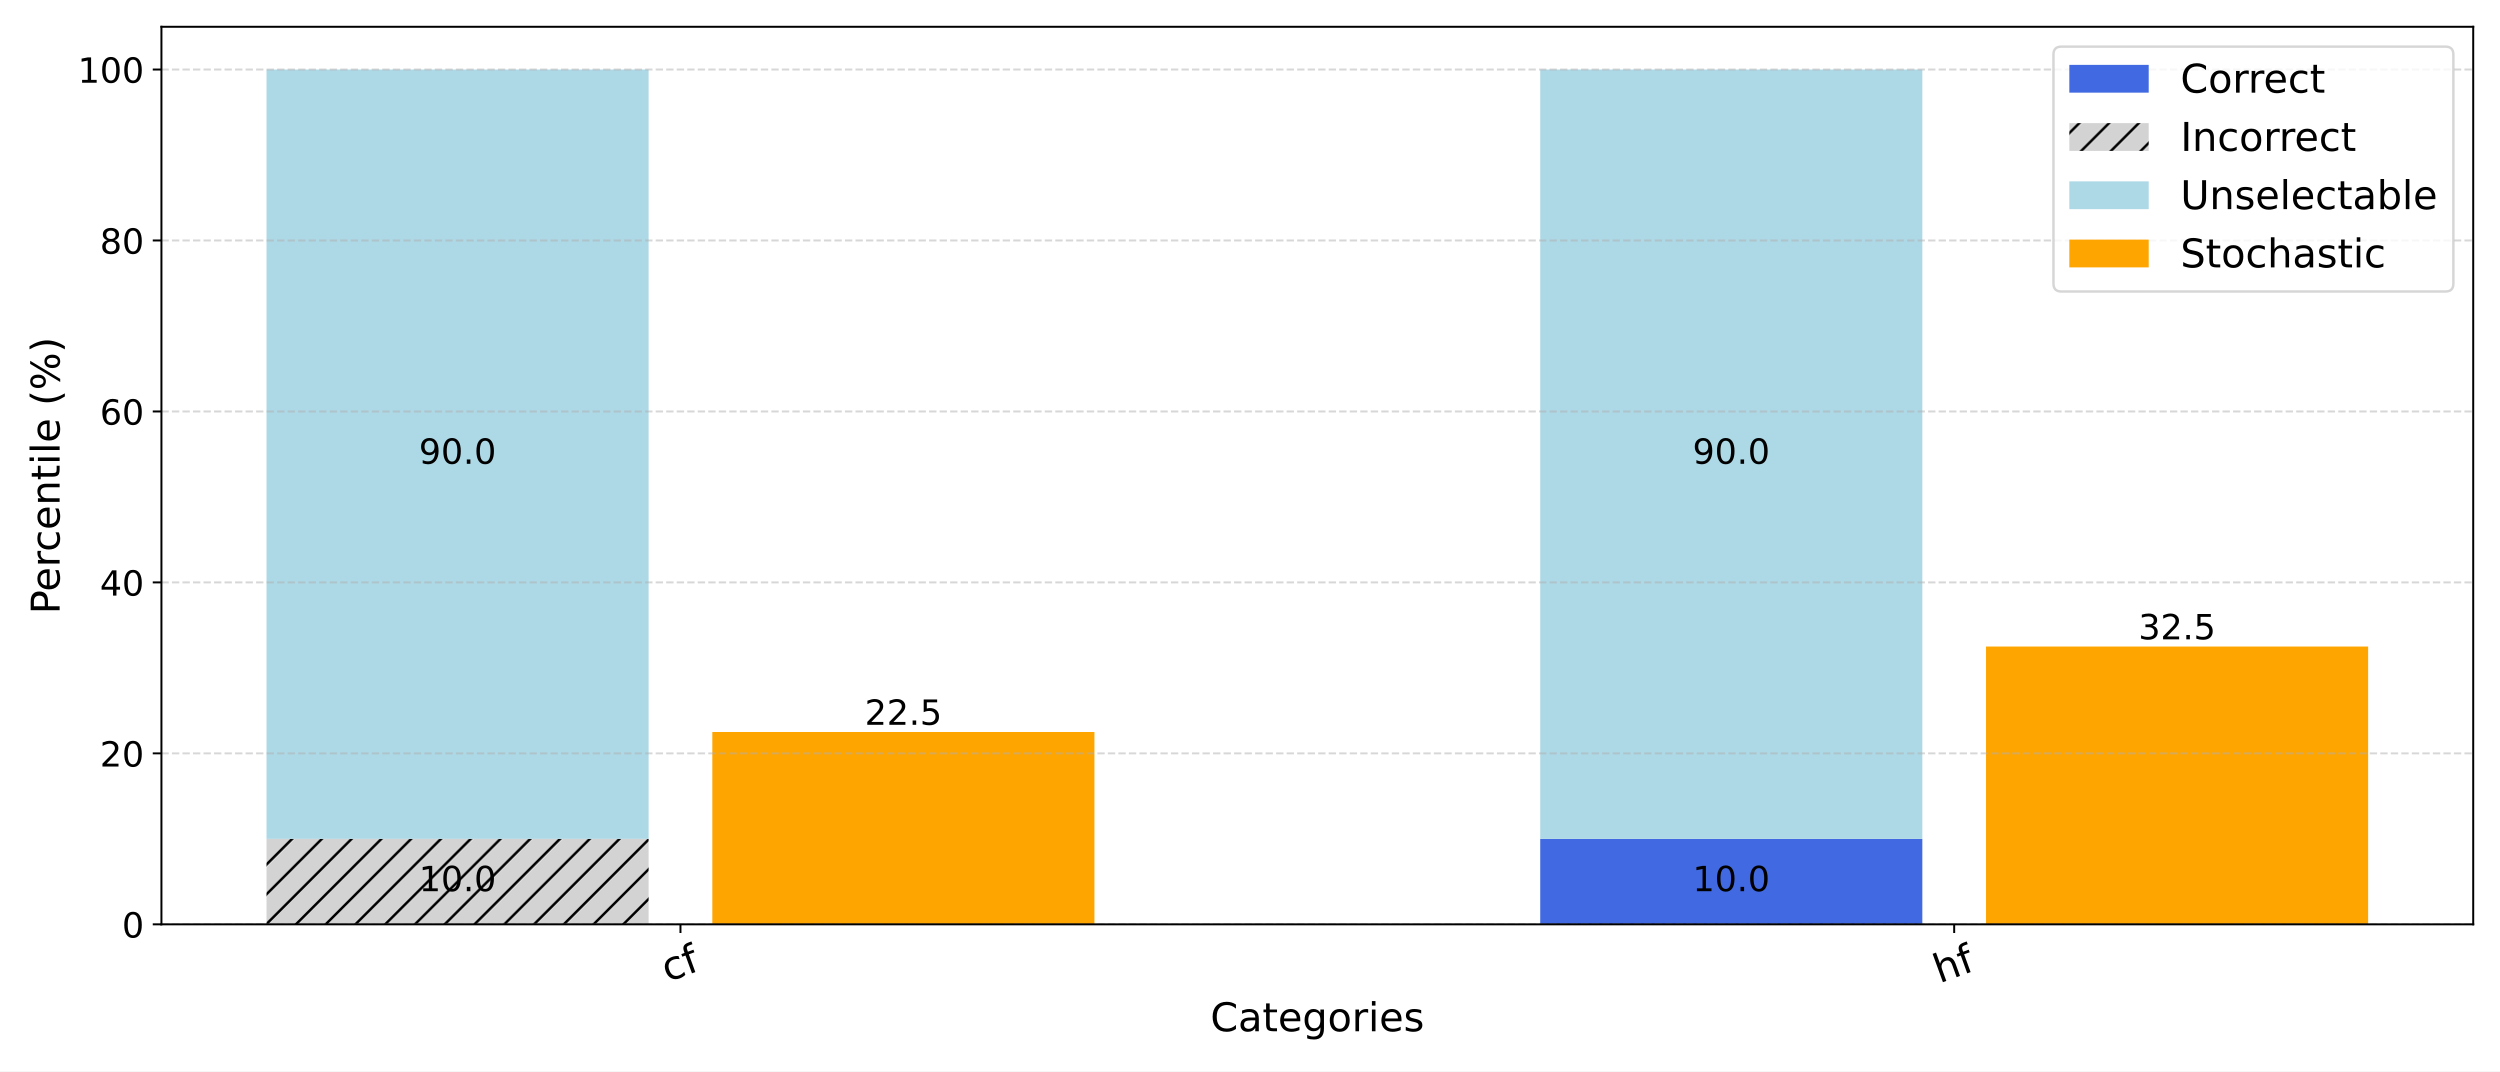
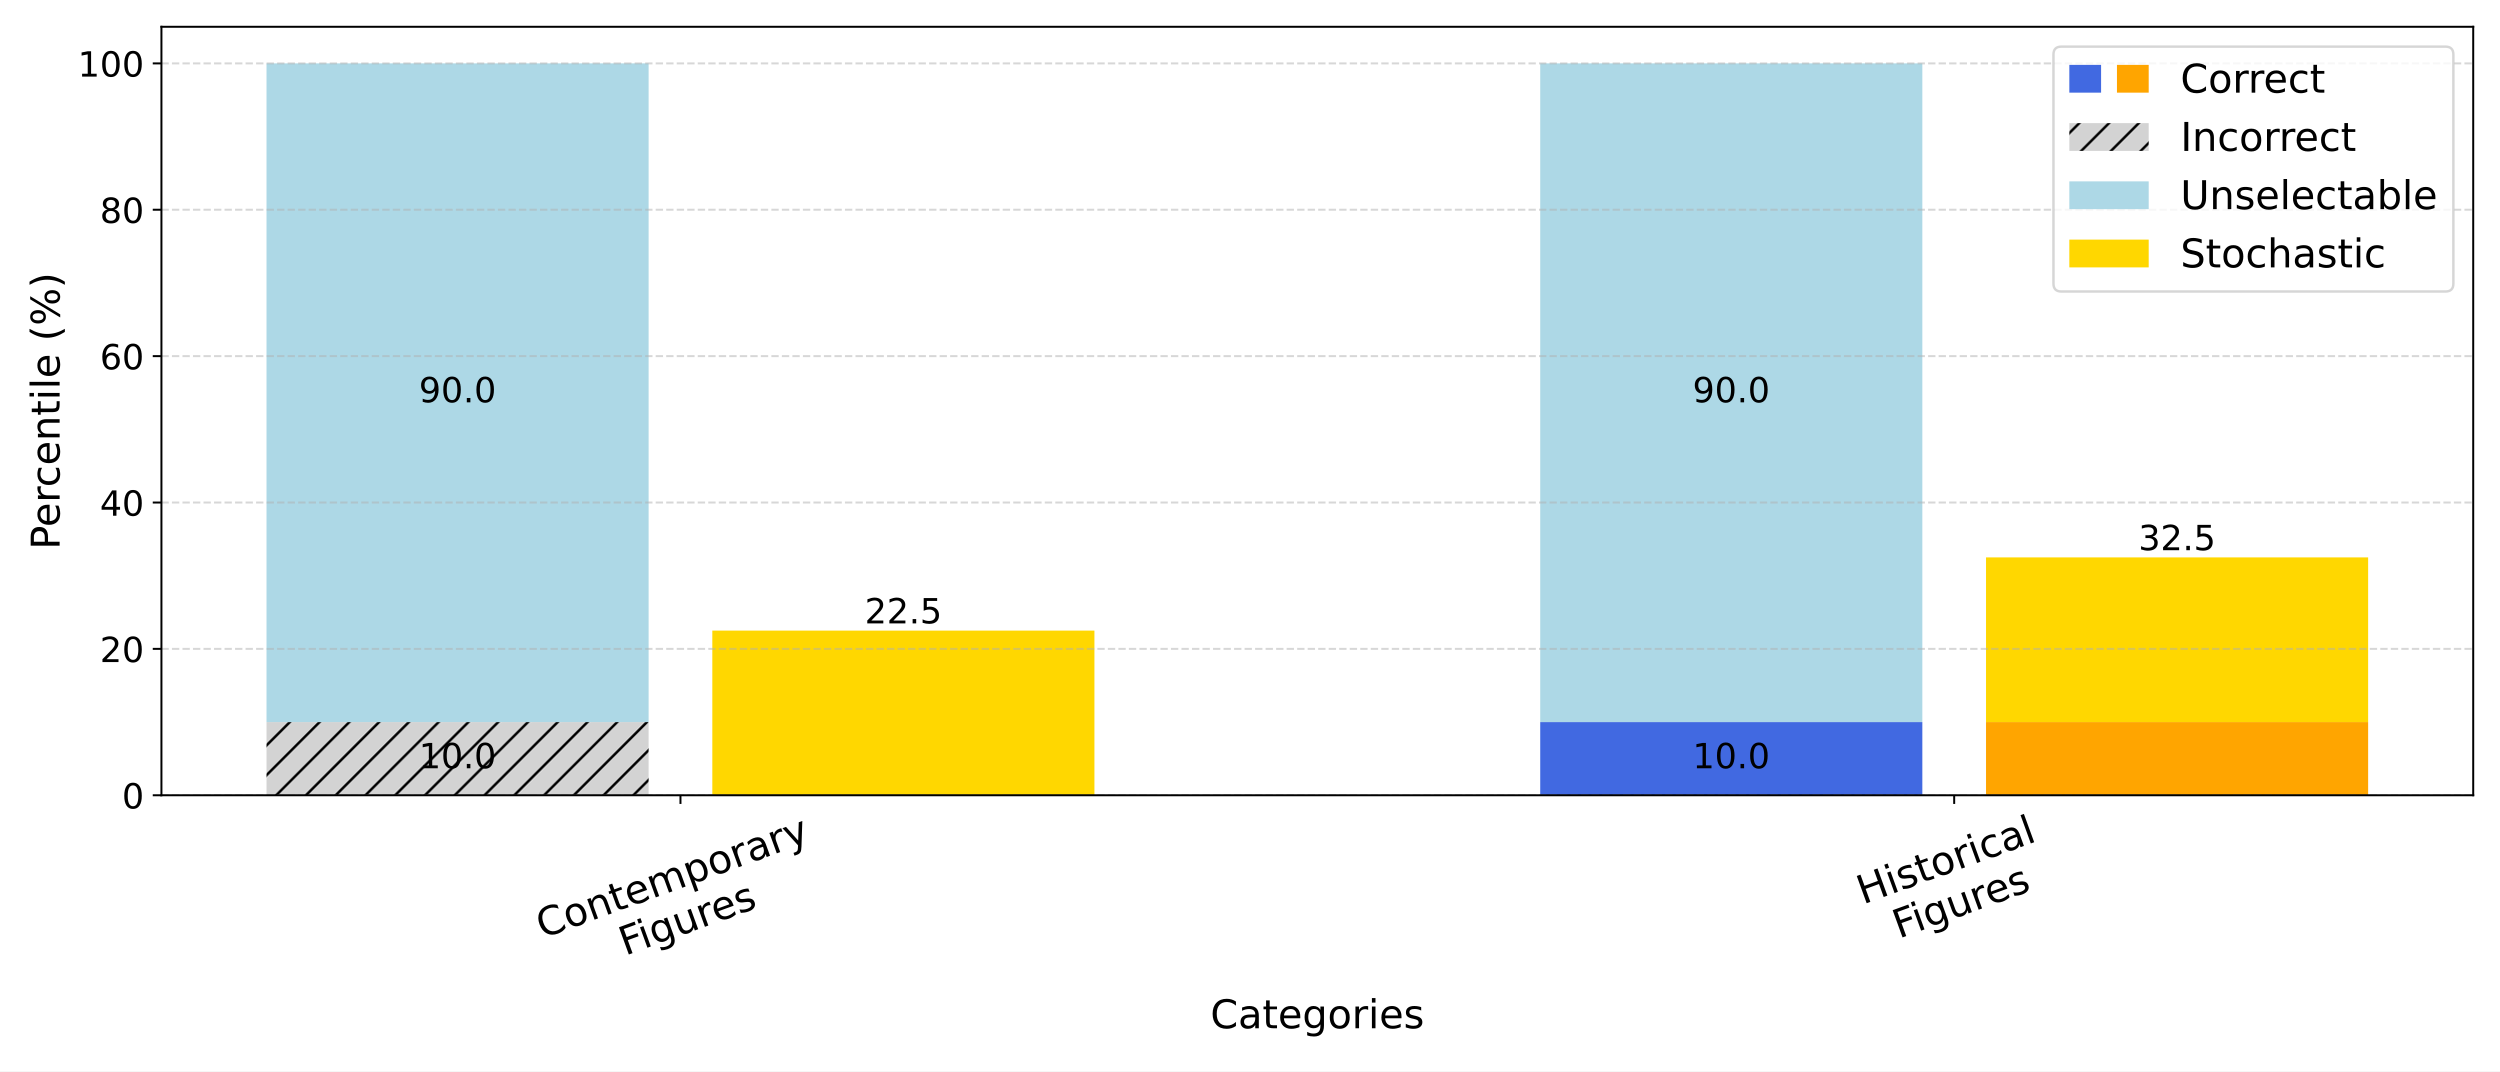
<svg xmlns="http://www.w3.org/2000/svg" xmlns:xlink="http://www.w3.org/1999/xlink" width="1008pt" height="432pt" viewBox="0 0 1008 432" version="1.1">
  <defs>
    <style type="text/css">*{stroke-linejoin: round; stroke-linecap: butt}</style>
  </defs>
  <g id="figure_1">
    <g id="patch_1">
      <path d="M 0 432  L 1008 432  L 1008 0  L 0 0  z " style="fill: #ffffff" />
    </g>
    <g id="axes_1">
      <g id="patch_2">
-         <path d="M 65.09 372.692  L 997.2 372.692  L 997.2 10.8  L 65.09 10.8  z " style="fill: #ffffff" />
+         <path d="M 65.09 320.65  L 997.2 320.65  L 997.2 10.8  L 65.09 10.8  z " style="fill: #ffffff" />
      </g>
      <g id="patch_3">
-         <path d="M 107.459 372.692  L 261.526 372.692  L 261.526 372.692  L 107.459 372.692  z " clip-path="url(#pcbebdf6d56)" style="fill: #4169e1" />
+         <path d="M 107.459 320.65  L 261.526 320.65  L 261.526 320.65  L 107.459 320.65  z " clip-path="url(#pbdaa111a73)" style="fill: #4169e1" />
      </g>
      <g id="patch_4">
-         <path d="M 621.018 372.692  L 775.086 372.692  L 775.086 338.226  L 621.018 338.226  z " clip-path="url(#pcbebdf6d56)" style="fill: #4169e1" />
+         <path d="M 621.018 320.65  L 775.086 320.65  L 775.086 291.141  L 621.018 291.141  z " clip-path="url(#pbdaa111a73)" style="fill: #4169e1" />
      </g>
      <g id="patch_5">
-         <path d="M 107.459 372.692  L 261.526 372.692  L 261.526 338.226  L 107.459 338.226  z " clip-path="url(#pcbebdf6d56)" style="fill: url(#hab8bfa8f88)" />
+         <path d="M 107.459 320.65  L 261.526 320.65  L 261.526 291.141  L 107.459 291.141  z " clip-path="url(#pbdaa111a73)" style="fill: url(#he3146f3925)" />
      </g>
      <g id="patch_6">
-         <path d="M 621.018 338.226  L 775.086 338.226  L 775.086 338.226  L 621.018 338.226  z " clip-path="url(#pcbebdf6d56)" style="fill: url(#hab8bfa8f88)" />
+         <path d="M 621.018 291.141  L 775.086 291.141  L 775.086 291.141  L 621.018 291.141  z " clip-path="url(#pbdaa111a73)" style="fill: url(#he3146f3925)" />
      </g>
      <g id="patch_7">
-         <path d="M 107.459 338.226  L 261.526 338.226  L 261.526 28.033  L 107.459 28.033  z " clip-path="url(#pcbebdf6d56)" style="fill: #add8e6" />
+         <path d="M 107.459 291.141  L 261.526 291.141  L 261.526 25.555  L 107.459 25.555  z " clip-path="url(#pbdaa111a73)" style="fill: #add8e6" />
      </g>
      <g id="patch_8">
-         <path d="M 621.018 338.226  L 775.086 338.226  L 775.086 28.033  L 621.018 28.033  z " clip-path="url(#pcbebdf6d56)" style="fill: #add8e6" />
+         <path d="M 621.018 291.141  L 775.086 291.141  L 775.086 25.555  L 621.018 25.555  z " clip-path="url(#pbdaa111a73)" style="fill: #add8e6" />
      </g>
      <g id="patch_9">
-         <path d="M 287.204 372.692  L 441.272 372.692  L 441.272 295.144  L 287.204 295.144  z " clip-path="url(#pcbebdf6d56)" style="fill: #ffa500" />
+         <path d="M 287.204 320.65  L 441.272 320.65  L 441.272 320.65  L 287.204 320.65  z " clip-path="url(#pbdaa111a73)" style="fill: #ffa500" />
      </g>
      <g id="patch_10">
-         <path d="M 800.764 372.692  L 954.831 372.692  L 954.831 260.678  L 800.764 260.678  z " clip-path="url(#pcbebdf6d56)" style="fill: #ffa500" />
+         <path d="M 800.764 320.65  L 954.831 320.65  L 954.831 291.141  L 800.764 291.141  z " clip-path="url(#pbdaa111a73)" style="fill: #ffa500" />
+       </g>
+       <g id="patch_11">
+         <path d="M 287.204 320.65  L 441.272 320.65  L 441.272 254.254  L 287.204 254.254  z " clip-path="url(#pbdaa111a73)" style="fill: #ffd700" />
+       </g>
+       <g id="patch_12">
+         <path d="M 800.764 291.141  L 954.831 291.141  L 954.831 224.744  L 800.764 224.744  z " clip-path="url(#pbdaa111a73)" style="fill: #ffd700" />
      </g>
      <g id="matplotlib.axis_1">
        <g id="xtick_1">
          <g id="line2d_1">
            <defs>
-               <path id="m91058c3f9f" d="M 0 0  L 0 3.5  " style="stroke: #000000; stroke-width: 0.8" />
+               <path id="m3d0109203c" d="M 0 0  L 0 3.5  " style="stroke: #000000; stroke-width: 0.8" />
            </defs>
            <g>
-               <use xlink:href="#m91058c3f9f" x="274.365" y="372.692" style="stroke: #000000; stroke-width: 0.8" />
+               <use xlink:href="#m3d0109203c" x="274.365" y="320.65" style="stroke: #000000; stroke-width: 0.8" />
            </g>
          </g>
          <g id="text_1">
-             <text style="font-size: 16px; font-family: 'DejaVu Sans', 'Bitstream Vera Sans', 'Computer Modern Sans Serif', 'Lucida Grande', 'Verdana', 'Geneva', 'Lucid', 'Arial', 'Helvetica', 'Avant Garde', sans-serif" transform="translate(269.0955 396.0515) rotate(-20)">cf</text>
+             <text style="font-size: 16px; font-family: 'DejaVu Sans', 'Bitstream Vera Sans', 'Computer Modern Sans Serif', 'Lucida Grande', 'Verdana', 'Geneva', 'Lucid', 'Arial', 'Helvetica', 'Avant Garde', sans-serif" transform="translate(218.6934 378.4692) rotate(-20)">Contemporary</text>
+             <text style="font-size: 16px; font-family: 'DejaVu Sans', 'Bitstream Vera Sans', 'Computer Modern Sans Serif', 'Lucida Grande', 'Verdana', 'Geneva', 'Lucid', 'Arial', 'Helvetica', 'Avant Garde', sans-serif" transform="translate(252.0723 385.3867) rotate(-20)">Figures</text>
          </g>
        </g>
        <g id="xtick_2">
          <g id="line2d_2">
            <g>
-               <use xlink:href="#m91058c3f9f" x="787.925" y="372.692" style="stroke: #000000; stroke-width: 0.8" />
+               <use xlink:href="#m3d0109203c" x="787.925" y="320.65" style="stroke: #000000; stroke-width: 0.8" />
            </g>
          </g>
          <g id="text_2">
-             <text style="font-size: 16px; font-family: 'DejaVu Sans', 'Bitstream Vera Sans', 'Computer Modern Sans Serif', 'Lucida Grande', 'Verdana', 'Geneva', 'Lucid', 'Arial', 'Helvetica', 'Avant Garde', sans-serif" transform="translate(782.024 396.5107) rotate(-20)">hf</text>
+             <text style="font-size: 16px; font-family: 'DejaVu Sans', 'Bitstream Vera Sans', 'Computer Modern Sans Serif', 'Lucida Grande', 'Verdana', 'Geneva', 'Lucid', 'Arial', 'Helvetica', 'Avant Garde', sans-serif" transform="translate(751.1581 364.7072) rotate(-20)">Historical</text>
+             <text style="font-size: 16px; font-family: 'DejaVu Sans', 'Bitstream Vera Sans', 'Computer Modern Sans Serif', 'Lucida Grande', 'Verdana', 'Geneva', 'Lucid', 'Arial', 'Helvetica', 'Avant Garde', sans-serif" transform="translate(765.6315 378.5056) rotate(-20)">Figures</text>
          </g>
        </g>
        <g id="text_3">
-           <text style="font-size: 16px; font-family: 'DejaVu Sans', 'Bitstream Vera Sans', 'Computer Modern Sans Serif', 'Lucida Grande', 'Verdana', 'Geneva', 'Lucid', 'Arial', 'Helvetica', 'Avant Garde', sans-serif; text-anchor: middle" x="531.145" y="415.795" transform="rotate(-0 531.145 415.795)">Categories</text>
+           <text style="font-size: 16px; font-family: 'DejaVu Sans', 'Bitstream Vera Sans', 'Computer Modern Sans Serif', 'Lucida Grande', 'Verdana', 'Geneva', 'Lucid', 'Arial', 'Helvetica', 'Avant Garde', sans-serif; text-anchor: middle" x="531.145" y="414.59" transform="rotate(-0 531.145 414.5896)">Categories</text>
        </g>
      </g>
      <g id="matplotlib.axis_2">
        <g id="ytick_1">
          <g id="line2d_3">
-             <path d="M 65.09 372.692  L 997.2 372.692  " clip-path="url(#pcbebdf6d56)" style="fill: none; stroke-dasharray: 2.96,1.28; stroke-dashoffset: 0; stroke: #b0b0b0; stroke-opacity: 0.5; stroke-width: 0.8" />
+             <path d="M 65.09 320.65  L 997.2 320.65  " clip-path="url(#pbdaa111a73)" style="fill: none; stroke-dasharray: 2.96,1.28; stroke-dashoffset: 0; stroke: #b0b0b0; stroke-opacity: 0.5; stroke-width: 0.8" />
          </g>
          <g id="line2d_4">
            <defs>
-               <path id="m95bb2860d6" d="M 0 0  L -3.5 0  " style="stroke: #000000; stroke-width: 0.8" />
+               <path id="m345bc58803" d="M 0 0  L -3.5 0  " style="stroke: #000000; stroke-width: 0.8" />
            </defs>
            <g>
-               <use xlink:href="#m95bb2860d6" x="65.09" y="372.692" style="stroke: #000000; stroke-width: 0.8" />
+               <use xlink:href="#m345bc58803" x="65.09" y="320.65" style="stroke: #000000; stroke-width: 0.8" />
            </g>
          </g>
          <g id="text_4">
-             <text style="font-size: 14px; font-family: 'DejaVu Sans', 'Bitstream Vera Sans', 'Computer Modern Sans Serif', 'Lucida Grande', 'Verdana', 'Geneva', 'Lucid', 'Arial', 'Helvetica', 'Avant Garde', sans-serif; text-anchor: end" x="58.09" y="378.011" transform="rotate(-0 58.09 378.0108)">0</text>
+             <text style="font-size: 14px; font-family: 'DejaVu Sans', 'Bitstream Vera Sans', 'Computer Modern Sans Serif', 'Lucida Grande', 'Verdana', 'Geneva', 'Lucid', 'Arial', 'Helvetica', 'Avant Garde', sans-serif; text-anchor: end" x="58.09" y="325.969" transform="rotate(-0 58.09 325.9691)">0</text>
          </g>
        </g>
        <g id="ytick_2">
          <g id="line2d_5">
-             <path d="M 65.09 303.76  L 997.2 303.76  " clip-path="url(#pcbebdf6d56)" style="fill: none; stroke-dasharray: 2.96,1.28; stroke-dashoffset: 0; stroke: #b0b0b0; stroke-opacity: 0.5; stroke-width: 0.8" />
+             <path d="M 65.09 261.631  L 997.2 261.631  " clip-path="url(#pbdaa111a73)" style="fill: none; stroke-dasharray: 2.96,1.28; stroke-dashoffset: 0; stroke: #b0b0b0; stroke-opacity: 0.5; stroke-width: 0.8" />
          </g>
          <g id="line2d_6">
            <g>
-               <use xlink:href="#m95bb2860d6" x="65.09" y="303.76" style="stroke: #000000; stroke-width: 0.8" />
+               <use xlink:href="#m345bc58803" x="65.09" y="261.631" style="stroke: #000000; stroke-width: 0.8" />
            </g>
          </g>
          <g id="text_5">
-             <text style="font-size: 14px; font-family: 'DejaVu Sans', 'Bitstream Vera Sans', 'Computer Modern Sans Serif', 'Lucida Grande', 'Verdana', 'Geneva', 'Lucid', 'Arial', 'Helvetica', 'Avant Garde', sans-serif; text-anchor: end" x="58.09" y="309.079" transform="rotate(-0 58.09 309.079)">20</text>
+             <text style="font-size: 14px; font-family: 'DejaVu Sans', 'Bitstream Vera Sans', 'Computer Modern Sans Serif', 'Lucida Grande', 'Verdana', 'Geneva', 'Lucid', 'Arial', 'Helvetica', 'Avant Garde', sans-serif; text-anchor: end" x="58.09" y="266.95" transform="rotate(-0 58.09 266.95)">20</text>
          </g>
        </g>
        <g id="ytick_3">
          <g id="line2d_7">
-             <path d="M 65.09 234.828  L 997.2 234.828  " clip-path="url(#pcbebdf6d56)" style="fill: none; stroke-dasharray: 2.96,1.28; stroke-dashoffset: 0; stroke: #b0b0b0; stroke-opacity: 0.5; stroke-width: 0.8" />
+             <path d="M 65.09 202.612  L 997.2 202.612  " clip-path="url(#pbdaa111a73)" style="fill: none; stroke-dasharray: 2.96,1.28; stroke-dashoffset: 0; stroke: #b0b0b0; stroke-opacity: 0.5; stroke-width: 0.8" />
          </g>
          <g id="line2d_8">
            <g>
-               <use xlink:href="#m95bb2860d6" x="65.09" y="234.828" style="stroke: #000000; stroke-width: 0.8" />
+               <use xlink:href="#m345bc58803" x="65.09" y="202.612" style="stroke: #000000; stroke-width: 0.8" />
            </g>
          </g>
          <g id="text_6">
-             <text style="font-size: 14px; font-family: 'DejaVu Sans', 'Bitstream Vera Sans', 'Computer Modern Sans Serif', 'Lucida Grande', 'Verdana', 'Geneva', 'Lucid', 'Arial', 'Helvetica', 'Avant Garde', sans-serif; text-anchor: end" x="58.09" y="240.147" transform="rotate(-0 58.09 240.1472)">40</text>
+             <text style="font-size: 14px; font-family: 'DejaVu Sans', 'Bitstream Vera Sans', 'Computer Modern Sans Serif', 'Lucida Grande', 'Verdana', 'Geneva', 'Lucid', 'Arial', 'Helvetica', 'Avant Garde', sans-serif; text-anchor: end" x="58.09" y="207.931" transform="rotate(-0 58.09 207.9309)">40</text>
          </g>
        </g>
        <g id="ytick_4">
          <g id="line2d_9">
-             <path d="M 65.09 165.897  L 997.2 165.897  " clip-path="url(#pcbebdf6d56)" style="fill: none; stroke-dasharray: 2.96,1.28; stroke-dashoffset: 0; stroke: #b0b0b0; stroke-opacity: 0.5; stroke-width: 0.8" />
+             <path d="M 65.09 143.593  L 997.2 143.593  " clip-path="url(#pbdaa111a73)" style="fill: none; stroke-dasharray: 2.96,1.28; stroke-dashoffset: 0; stroke: #b0b0b0; stroke-opacity: 0.5; stroke-width: 0.8" />
          </g>
          <g id="line2d_10">
            <g>
-               <use xlink:href="#m95bb2860d6" x="65.09" y="165.897" style="stroke: #000000; stroke-width: 0.8" />
+               <use xlink:href="#m345bc58803" x="65.09" y="143.593" style="stroke: #000000; stroke-width: 0.8" />
            </g>
          </g>
          <g id="text_7">
-             <text style="font-size: 14px; font-family: 'DejaVu Sans', 'Bitstream Vera Sans', 'Computer Modern Sans Serif', 'Lucida Grande', 'Verdana', 'Geneva', 'Lucid', 'Arial', 'Helvetica', 'Avant Garde', sans-serif; text-anchor: end" x="58.09" y="171.215" transform="rotate(-0 58.09 171.2154)">60</text>
+             <text style="font-size: 14px; font-family: 'DejaVu Sans', 'Bitstream Vera Sans', 'Computer Modern Sans Serif', 'Lucida Grande', 'Verdana', 'Geneva', 'Lucid', 'Arial', 'Helvetica', 'Avant Garde', sans-serif; text-anchor: end" x="58.09" y="148.912" transform="rotate(-0 58.09 148.9118)">60</text>
          </g>
        </g>
        <g id="ytick_5">
          <g id="line2d_11">
-             <path d="M 65.09 96.965  L 997.2 96.965  " clip-path="url(#pcbebdf6d56)" style="fill: none; stroke-dasharray: 2.96,1.28; stroke-dashoffset: 0; stroke: #b0b0b0; stroke-opacity: 0.5; stroke-width: 0.8" />
+             <path d="M 65.09 84.574  L 997.2 84.574  " clip-path="url(#pbdaa111a73)" style="fill: none; stroke-dasharray: 2.96,1.28; stroke-dashoffset: 0; stroke: #b0b0b0; stroke-opacity: 0.5; stroke-width: 0.8" />
          </g>
          <g id="line2d_12">
            <g>
-               <use xlink:href="#m95bb2860d6" x="65.09" y="96.965" style="stroke: #000000; stroke-width: 0.8" />
+               <use xlink:href="#m345bc58803" x="65.09" y="84.574" style="stroke: #000000; stroke-width: 0.8" />
            </g>
          </g>
          <g id="text_8">
-             <text style="font-size: 14px; font-family: 'DejaVu Sans', 'Bitstream Vera Sans', 'Computer Modern Sans Serif', 'Lucida Grande', 'Verdana', 'Geneva', 'Lucid', 'Arial', 'Helvetica', 'Avant Garde', sans-serif; text-anchor: end" x="58.09" y="102.284" transform="rotate(-0 58.09 102.2836)">80</text>
+             <text style="font-size: 14px; font-family: 'DejaVu Sans', 'Bitstream Vera Sans', 'Computer Modern Sans Serif', 'Lucida Grande', 'Verdana', 'Geneva', 'Lucid', 'Arial', 'Helvetica', 'Avant Garde', sans-serif; text-anchor: end" x="58.09" y="89.893" transform="rotate(-0 58.09 89.89276)">80</text>
          </g>
        </g>
        <g id="ytick_6">
          <g id="line2d_13">
-             <path d="M 65.09 28.033  L 997.2 28.033  " clip-path="url(#pcbebdf6d56)" style="fill: none; stroke-dasharray: 2.96,1.28; stroke-dashoffset: 0; stroke: #b0b0b0; stroke-opacity: 0.5; stroke-width: 0.8" />
+             <path d="M 65.09 25.555  L 997.2 25.555  " clip-path="url(#pbdaa111a73)" style="fill: none; stroke-dasharray: 2.96,1.28; stroke-dashoffset: 0; stroke: #b0b0b0; stroke-opacity: 0.5; stroke-width: 0.8" />
          </g>
          <g id="line2d_14">
            <g>
-               <use xlink:href="#m95bb2860d6" x="65.09" y="28.033" style="stroke: #000000; stroke-width: 0.8" />
+               <use xlink:href="#m345bc58803" x="65.09" y="25.555" style="stroke: #000000; stroke-width: 0.8" />
            </g>
          </g>
          <g id="text_9">
-             <text style="font-size: 14px; font-family: 'DejaVu Sans', 'Bitstream Vera Sans', 'Computer Modern Sans Serif', 'Lucida Grande', 'Verdana', 'Geneva', 'Lucid', 'Arial', 'Helvetica', 'Avant Garde', sans-serif; text-anchor: end" x="58.09" y="33.352" transform="rotate(-0 58.09 33.35185)">100</text>
+             <text style="font-size: 14px; font-family: 'DejaVu Sans', 'Bitstream Vera Sans', 'Computer Modern Sans Serif', 'Lucida Grande', 'Verdana', 'Geneva', 'Lucid', 'Arial', 'Helvetica', 'Avant Garde', sans-serif; text-anchor: end" x="58.09" y="30.874" transform="rotate(-0 58.09 30.87368)">100</text>
          </g>
        </g>
        <g id="text_10">
-           <text style="font-size: 16px; font-family: 'DejaVu Sans', 'Bitstream Vera Sans', 'Computer Modern Sans Serif', 'Lucida Grande', 'Verdana', 'Geneva', 'Lucid', 'Arial', 'Helvetica', 'Avant Garde', sans-serif; text-anchor: middle" x="24.04" y="191.746" transform="rotate(-90 24.04 191.7459)">Percentile (%)</text>
-         </g>
-       </g>
-       <g id="patch_11">
-         <path d="M 65.09 372.692  L 65.09 10.8  " style="fill: none; stroke: #000000; stroke-width: 0.8; stroke-linejoin: miter; stroke-linecap: square" />
-       </g>
-       <g id="patch_12">
-         <path d="M 997.2 372.692  L 997.2 10.8  " style="fill: none; stroke: #000000; stroke-width: 0.8; stroke-linejoin: miter; stroke-linecap: square" />
+           <text style="font-size: 16px; font-family: 'DejaVu Sans', 'Bitstream Vera Sans', 'Computer Modern Sans Serif', 'Lucida Grande', 'Verdana', 'Geneva', 'Lucid', 'Arial', 'Helvetica', 'Avant Garde', sans-serif; text-anchor: middle" x="24.04" y="165.725" transform="rotate(-90 24.04 165.7251)">Percentile (%)</text>
+         </g>
      </g>
      <g id="patch_13">
-         <path d="M 65.09 372.692  L 997.2 372.692  " style="fill: none; stroke: #000000; stroke-width: 0.8; stroke-linejoin: miter; stroke-linecap: square" />
+         <path d="M 65.09 320.65  L 65.09 10.8  " style="fill: none; stroke: #000000; stroke-width: 0.8; stroke-linejoin: miter; stroke-linecap: square" />
      </g>
      <g id="patch_14">
+         <path d="M 997.2 320.65  L 997.2 10.8  " style="fill: none; stroke: #000000; stroke-width: 0.8; stroke-linejoin: miter; stroke-linecap: square" />
+       </g>
+       <g id="patch_15">
+         <path d="M 65.09 320.65  L 997.2 320.65  " style="fill: none; stroke: #000000; stroke-width: 0.8; stroke-linejoin: miter; stroke-linecap: square" />
+       </g>
+       <g id="patch_16">
        <path d="M 65.09 10.8  L 997.2 10.8  " style="fill: none; stroke: #000000; stroke-width: 0.8; stroke-linejoin: miter; stroke-linecap: square" />
      </g>
      <g id="text_11">
-         <text style="font-size: 14px; font-family: 'DejaVu Sans', 'Bitstream Vera Sans', 'Computer Modern Sans Serif', 'Lucida Grande', 'Verdana', 'Geneva', 'Lucid', 'Arial', 'Helvetica', 'Avant Garde', sans-serif; text-anchor: middle" x="698.052" y="359.322" transform="rotate(-0 698.0517 359.3221)">10.0</text>
+         <text style="font-size: 14px; font-family: 'DejaVu Sans', 'Bitstream Vera Sans', 'Computer Modern Sans Serif', 'Lucida Grande', 'Verdana', 'Geneva', 'Lucid', 'Arial', 'Helvetica', 'Avant Garde', sans-serif; text-anchor: middle" x="698.052" y="309.759" transform="rotate(-0 698.0517 309.7585)">10.0</text>
      </g>
      <g id="text_12">
-         <text style="font-size: 14px; font-family: 'DejaVu Sans', 'Bitstream Vera Sans', 'Computer Modern Sans Serif', 'Lucida Grande', 'Verdana', 'Geneva', 'Lucid', 'Arial', 'Helvetica', 'Avant Garde', sans-serif; text-anchor: middle" x="184.493" y="359.322" transform="rotate(-0 184.4925 359.3221)">10.0</text>
+         <text style="font-size: 14px; font-family: 'DejaVu Sans', 'Bitstream Vera Sans', 'Computer Modern Sans Serif', 'Lucida Grande', 'Verdana', 'Geneva', 'Lucid', 'Arial', 'Helvetica', 'Avant Garde', sans-serif; text-anchor: middle" x="184.493" y="309.759" transform="rotate(-0 184.4925 309.7585)">10.0</text>
      </g>
      <g id="text_13">
-         <text style="font-size: 14px; font-family: 'DejaVu Sans', 'Bitstream Vera Sans', 'Computer Modern Sans Serif', 'Lucida Grande', 'Verdana', 'Geneva', 'Lucid', 'Arial', 'Helvetica', 'Avant Garde', sans-serif; text-anchor: middle" x="184.493" y="186.993" transform="rotate(-0 184.4925 186.9926)">90.0</text>
+         <text style="font-size: 14px; font-family: 'DejaVu Sans', 'Bitstream Vera Sans', 'Computer Modern Sans Serif', 'Lucida Grande', 'Verdana', 'Geneva', 'Lucid', 'Arial', 'Helvetica', 'Avant Garde', sans-serif; text-anchor: middle" x="184.493" y="162.211" transform="rotate(-0 184.4925 162.2108)">90.0</text>
      </g>
      <g id="text_14">
-         <text style="font-size: 14px; font-family: 'DejaVu Sans', 'Bitstream Vera Sans', 'Computer Modern Sans Serif', 'Lucida Grande', 'Verdana', 'Geneva', 'Lucid', 'Arial', 'Helvetica', 'Avant Garde', sans-serif; text-anchor: middle" x="698.052" y="186.993" transform="rotate(-0 698.0517 186.9926)">90.0</text>
+         <text style="font-size: 14px; font-family: 'DejaVu Sans', 'Bitstream Vera Sans', 'Computer Modern Sans Serif', 'Lucida Grande', 'Verdana', 'Geneva', 'Lucid', 'Arial', 'Helvetica', 'Avant Garde', sans-serif; text-anchor: middle" x="698.052" y="162.211" transform="rotate(-0 698.0517 162.2108)">90.0</text>
      </g>
      <g id="text_15">
-         <text style="font-size: 14px; font-family: 'DejaVu Sans', 'Bitstream Vera Sans', 'Computer Modern Sans Serif', 'Lucida Grande', 'Verdana', 'Geneva', 'Lucid', 'Arial', 'Helvetica', 'Avant Garde', sans-serif; text-anchor: middle" x="364.238" y="292.232" transform="rotate(-0 364.2383 292.2321)">22.5</text>
+         <text style="font-size: 14px; font-family: 'DejaVu Sans', 'Bitstream Vera Sans', 'Computer Modern Sans Serif', 'Lucida Grande', 'Verdana', 'Geneva', 'Lucid', 'Arial', 'Helvetica', 'Avant Garde', sans-serif; text-anchor: middle" x="364.238" y="251.342" transform="rotate(-0 364.2383 251.3422)">22.5</text>
      </g>
      <g id="text_16">
-         <text style="font-size: 14px; font-family: 'DejaVu Sans', 'Bitstream Vera Sans', 'Computer Modern Sans Serif', 'Lucida Grande', 'Verdana', 'Geneva', 'Lucid', 'Arial', 'Helvetica', 'Avant Garde', sans-serif; text-anchor: middle" x="877.797" y="257.766" transform="rotate(-0 877.7975 257.7662)">32.5</text>
+         <text style="font-size: 14px; font-family: 'DejaVu Sans', 'Bitstream Vera Sans', 'Computer Modern Sans Serif', 'Lucida Grande', 'Verdana', 'Geneva', 'Lucid', 'Arial', 'Helvetica', 'Avant Garde', sans-serif; text-anchor: middle" x="877.797" y="221.833" transform="rotate(-0 877.7975 221.8326)">32.5</text>
      </g>
      <g id="legend_1">
-         <g id="patch_15">
+         <g id="patch_17">
          <path d="M 831.158 117.54  L 986 117.54  Q 989.2 117.54 989.2 114.34  L 989.2 22  Q 989.2 18.8 986 18.8  L 831.158 18.8  Q 827.957 18.8 827.957 22  L 827.957 114.34  Q 827.957 117.54 831.158 117.54  z " style="fill: #ffffff; opacity: 0.8; stroke: #cccccc; stroke-linejoin: miter" />
        </g>
-         <g id="patch_16">
-           <path d="M 834.357 37.358  L 866.357 37.358  L 866.357 26.157  L 834.357 26.157  z " style="fill: #4169e1" />
+         <g id="patch_18">
+           <path d="M 834.357 37.358  L 847.158 37.358  L 847.158 26.157  L 834.357 26.157  z " style="fill: #4169e1" />
+         </g>
+         <g id="patch_19">
+           <path d="M 853.558 37.358  L 866.357 37.358  L 866.357 26.157  L 853.558 26.157  z " style="fill: #ffa500" />
        </g>
        <g id="text_17">
          <text style="font-size: 16px; font-family: 'DejaVu Sans', 'Bitstream Vera Sans', 'Computer Modern Sans Serif', 'Lucida Grande', 'Verdana', 'Geneva', 'Lucid', 'Arial', 'Helvetica', 'Avant Garde', sans-serif; text-anchor: start" x="879.158" y="37.358" transform="rotate(-0 879.1575 37.3575)">Correct</text>
        </g>
-         <g id="patch_17">
-           <path d="M 834.357 60.843  L 866.357 60.843  L 866.357 49.642  L 834.357 49.642  z " style="fill: url(#hab8bfa8f88)" />
+         <g id="patch_20">
+           <path d="M 834.357 60.843  L 866.357 60.843  L 866.357 49.642  L 834.357 49.642  z " style="fill: url(#he3146f3925)" />
        </g>
        <g id="text_18">
          <text style="font-size: 16px; font-family: 'DejaVu Sans', 'Bitstream Vera Sans', 'Computer Modern Sans Serif', 'Lucida Grande', 'Verdana', 'Geneva', 'Lucid', 'Arial', 'Helvetica', 'Avant Garde', sans-serif; text-anchor: start" x="879.158" y="60.843" transform="rotate(-0 879.1575 60.8425)">Incorrect</text>
        </g>
-         <g id="patch_18">
+         <g id="patch_21">
          <path d="M 834.357 84.328  L 866.357 84.328  L 866.357 73.127  L 834.357 73.127  z " style="fill: #add8e6" />
        </g>
        <g id="text_19">
          <text style="font-size: 16px; font-family: 'DejaVu Sans', 'Bitstream Vera Sans', 'Computer Modern Sans Serif', 'Lucida Grande', 'Verdana', 'Geneva', 'Lucid', 'Arial', 'Helvetica', 'Avant Garde', sans-serif; text-anchor: start" x="879.158" y="84.328" transform="rotate(-0 879.1575 84.3275)">Unselectable</text>
        </g>
-         <g id="patch_19">
-           <path d="M 834.357 107.812  L 866.357 107.812  L 866.357 96.612  L 834.357 96.612  z " style="fill: #ffa500" />
+         <g id="patch_22">
+           <path d="M 834.357 107.812  L 866.357 107.812  L 866.357 96.612  L 834.357 96.612  z " style="fill: #ffd700" />
        </g>
        <g id="text_20">
          <text style="font-size: 16px; font-family: 'DejaVu Sans', 'Bitstream Vera Sans', 'Computer Modern Sans Serif', 'Lucida Grande', 'Verdana', 'Geneva', 'Lucid', 'Arial', 'Helvetica', 'Avant Garde', sans-serif; text-anchor: start" x="879.158" y="107.812" transform="rotate(-0 879.1575 107.8125)">Stochastic</text>
        </g>
      </g>
    </g>
  </g>
  <defs>
-     <clipPath id="pcbebdf6d56">
-       <rect x="65.09" y="10.8" width="932.11" height="361.892" />
+     <clipPath id="pbdaa111a73">
+       <rect x="65.09" y="10.8" width="932.11" height="309.85" />
    </clipPath>
  </defs>
  <defs>
-     <pattern id="hab8bfa8f88" patternUnits="userSpaceOnUse" x="0" y="0" width="72" height="72">
+     <pattern id="he3146f3925" patternUnits="userSpaceOnUse" x="0" y="0" width="72" height="72">
      <rect x="0" y="0" width="73" height="73" fill="#d3d3d3" />
      <path d="M -36 36  L 36 -36  M -30 42  L 42 -30  M -24 48  L 48 -24  M -18 54  L 54 -18  M -12 60  L 60 -12  M -6 66  L 66 -6  M 0 72  L 72 0  M 6 78  L 78 6  M 12 84  L 84 12  M 18 90  L 90 18  M 24 96  L 96 24  M 30 102  L 102 30  M 36 108  L 108 36  " style="fill: #000000; stroke: #000000; stroke-width: 1.0; stroke-linecap: butt; stroke-linejoin: miter" />
    </pattern>
  </defs>
</svg>
